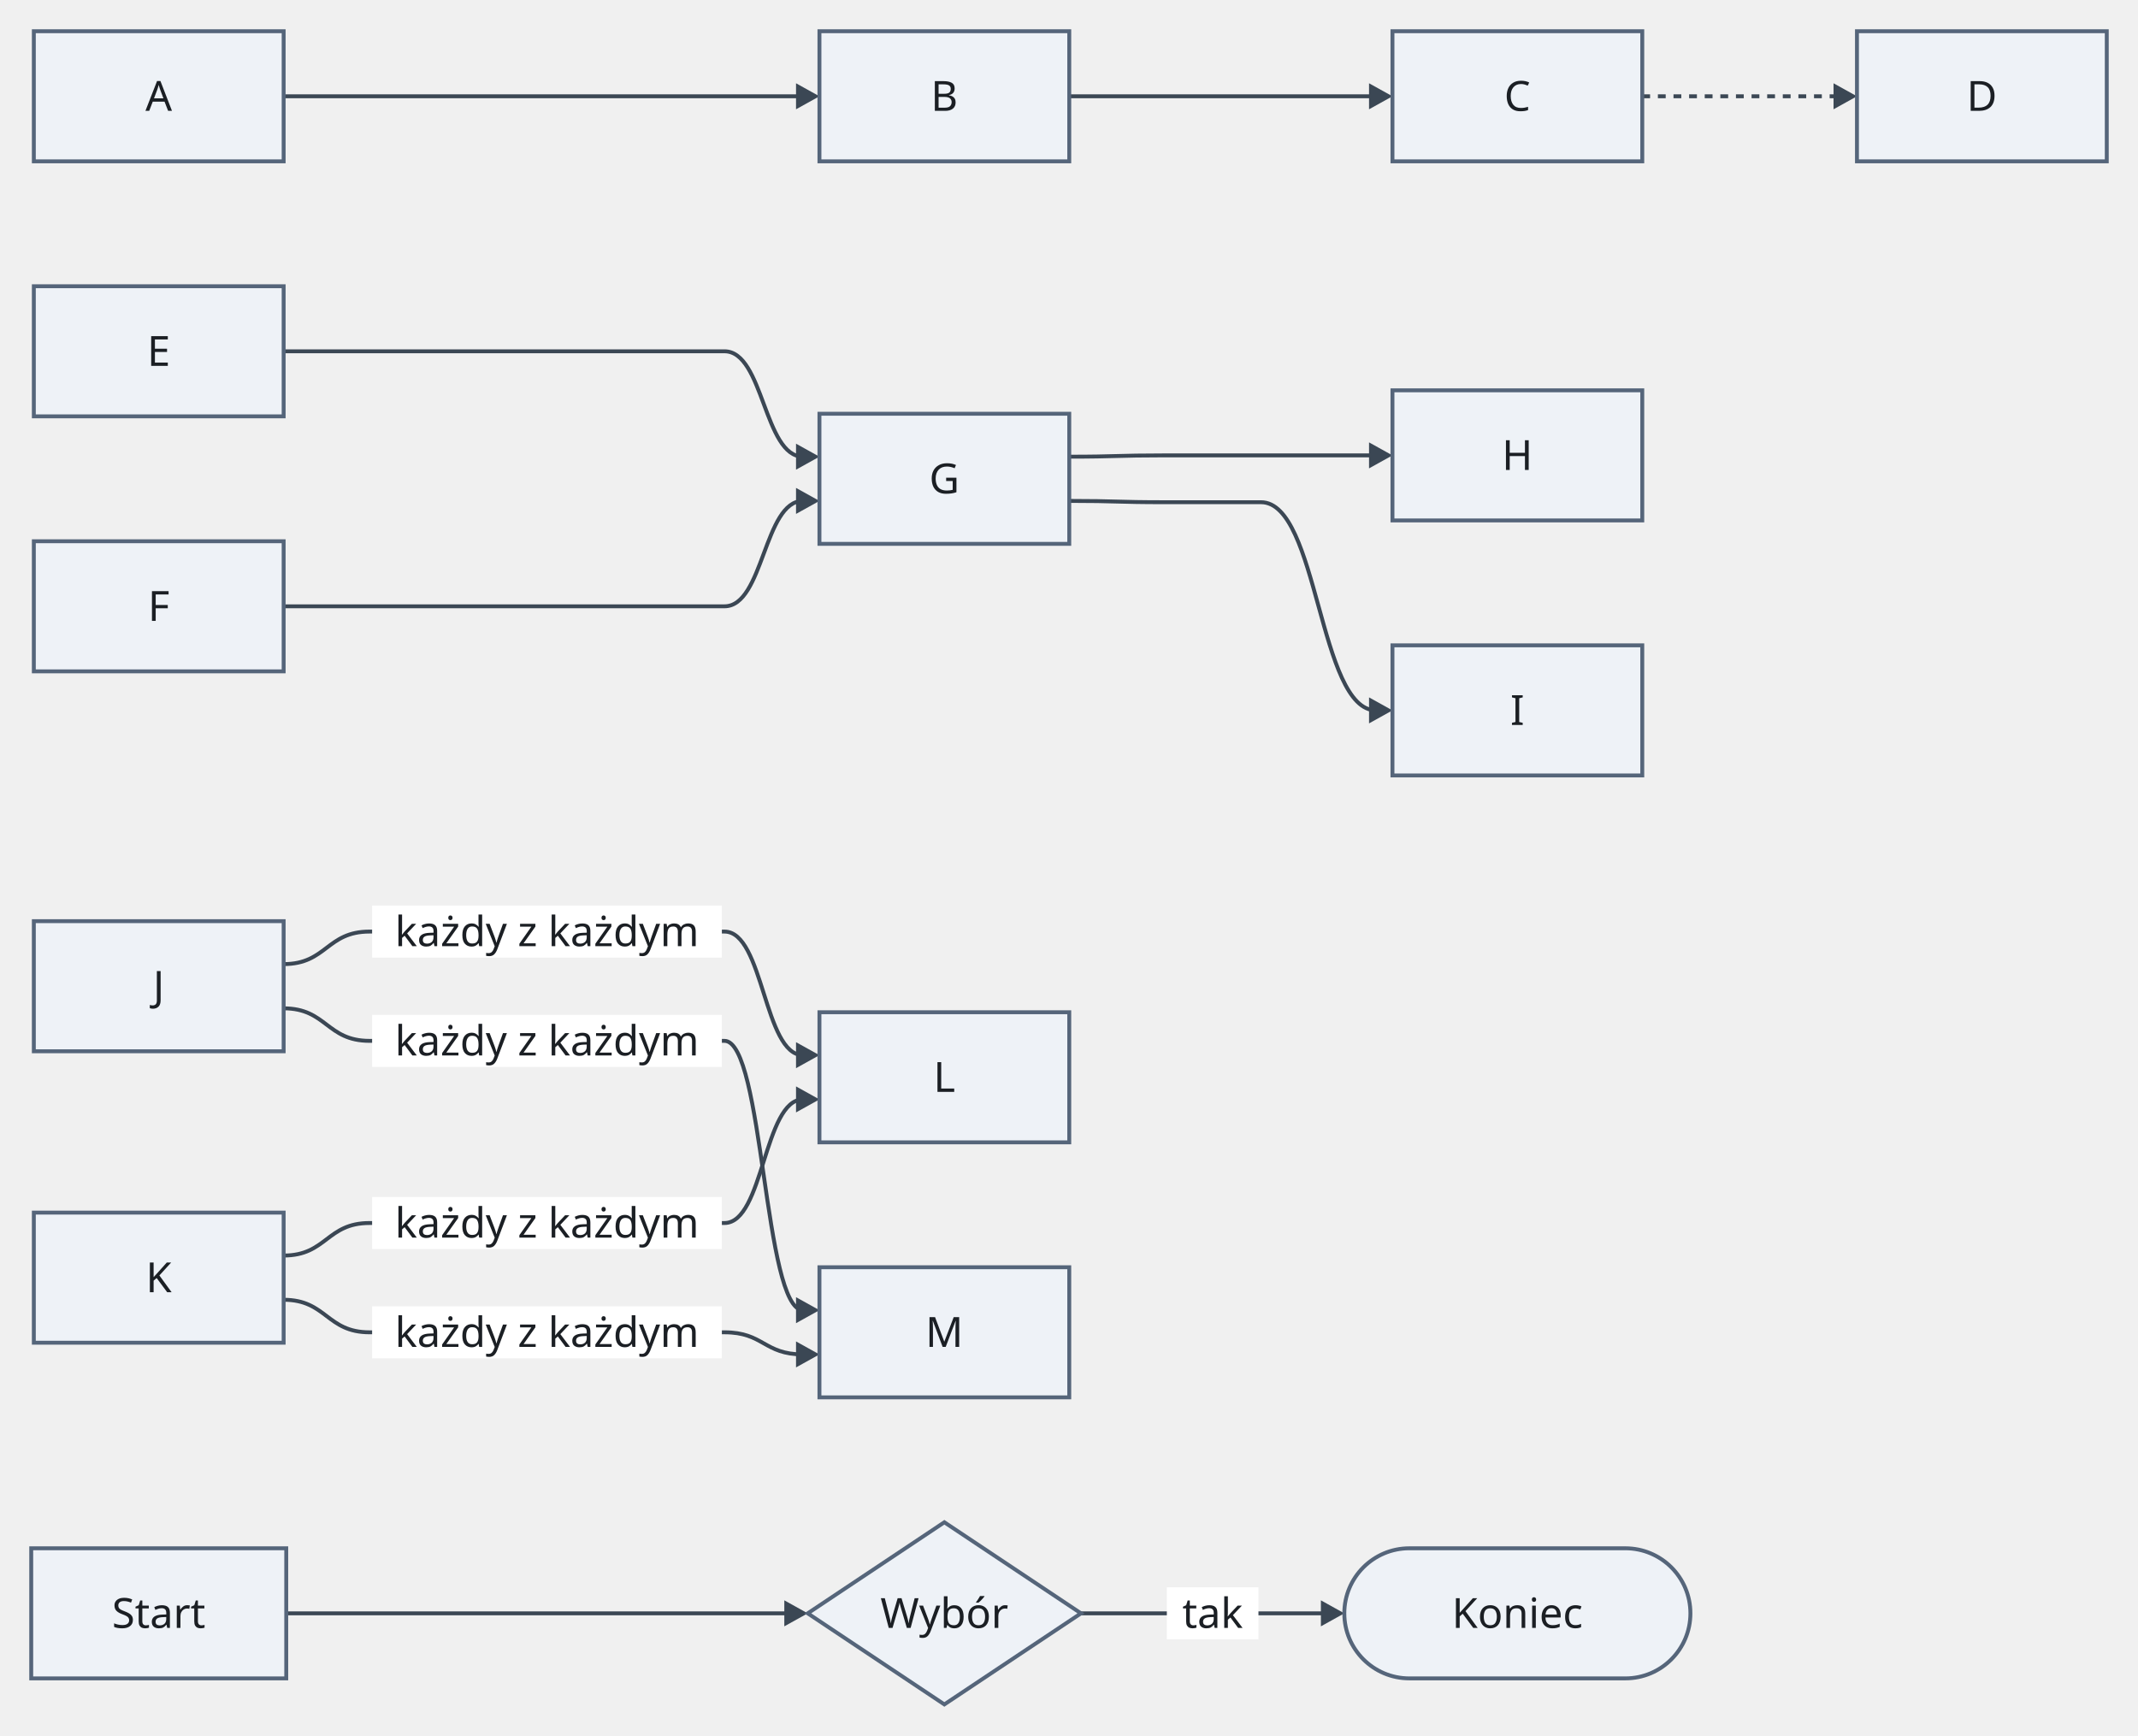
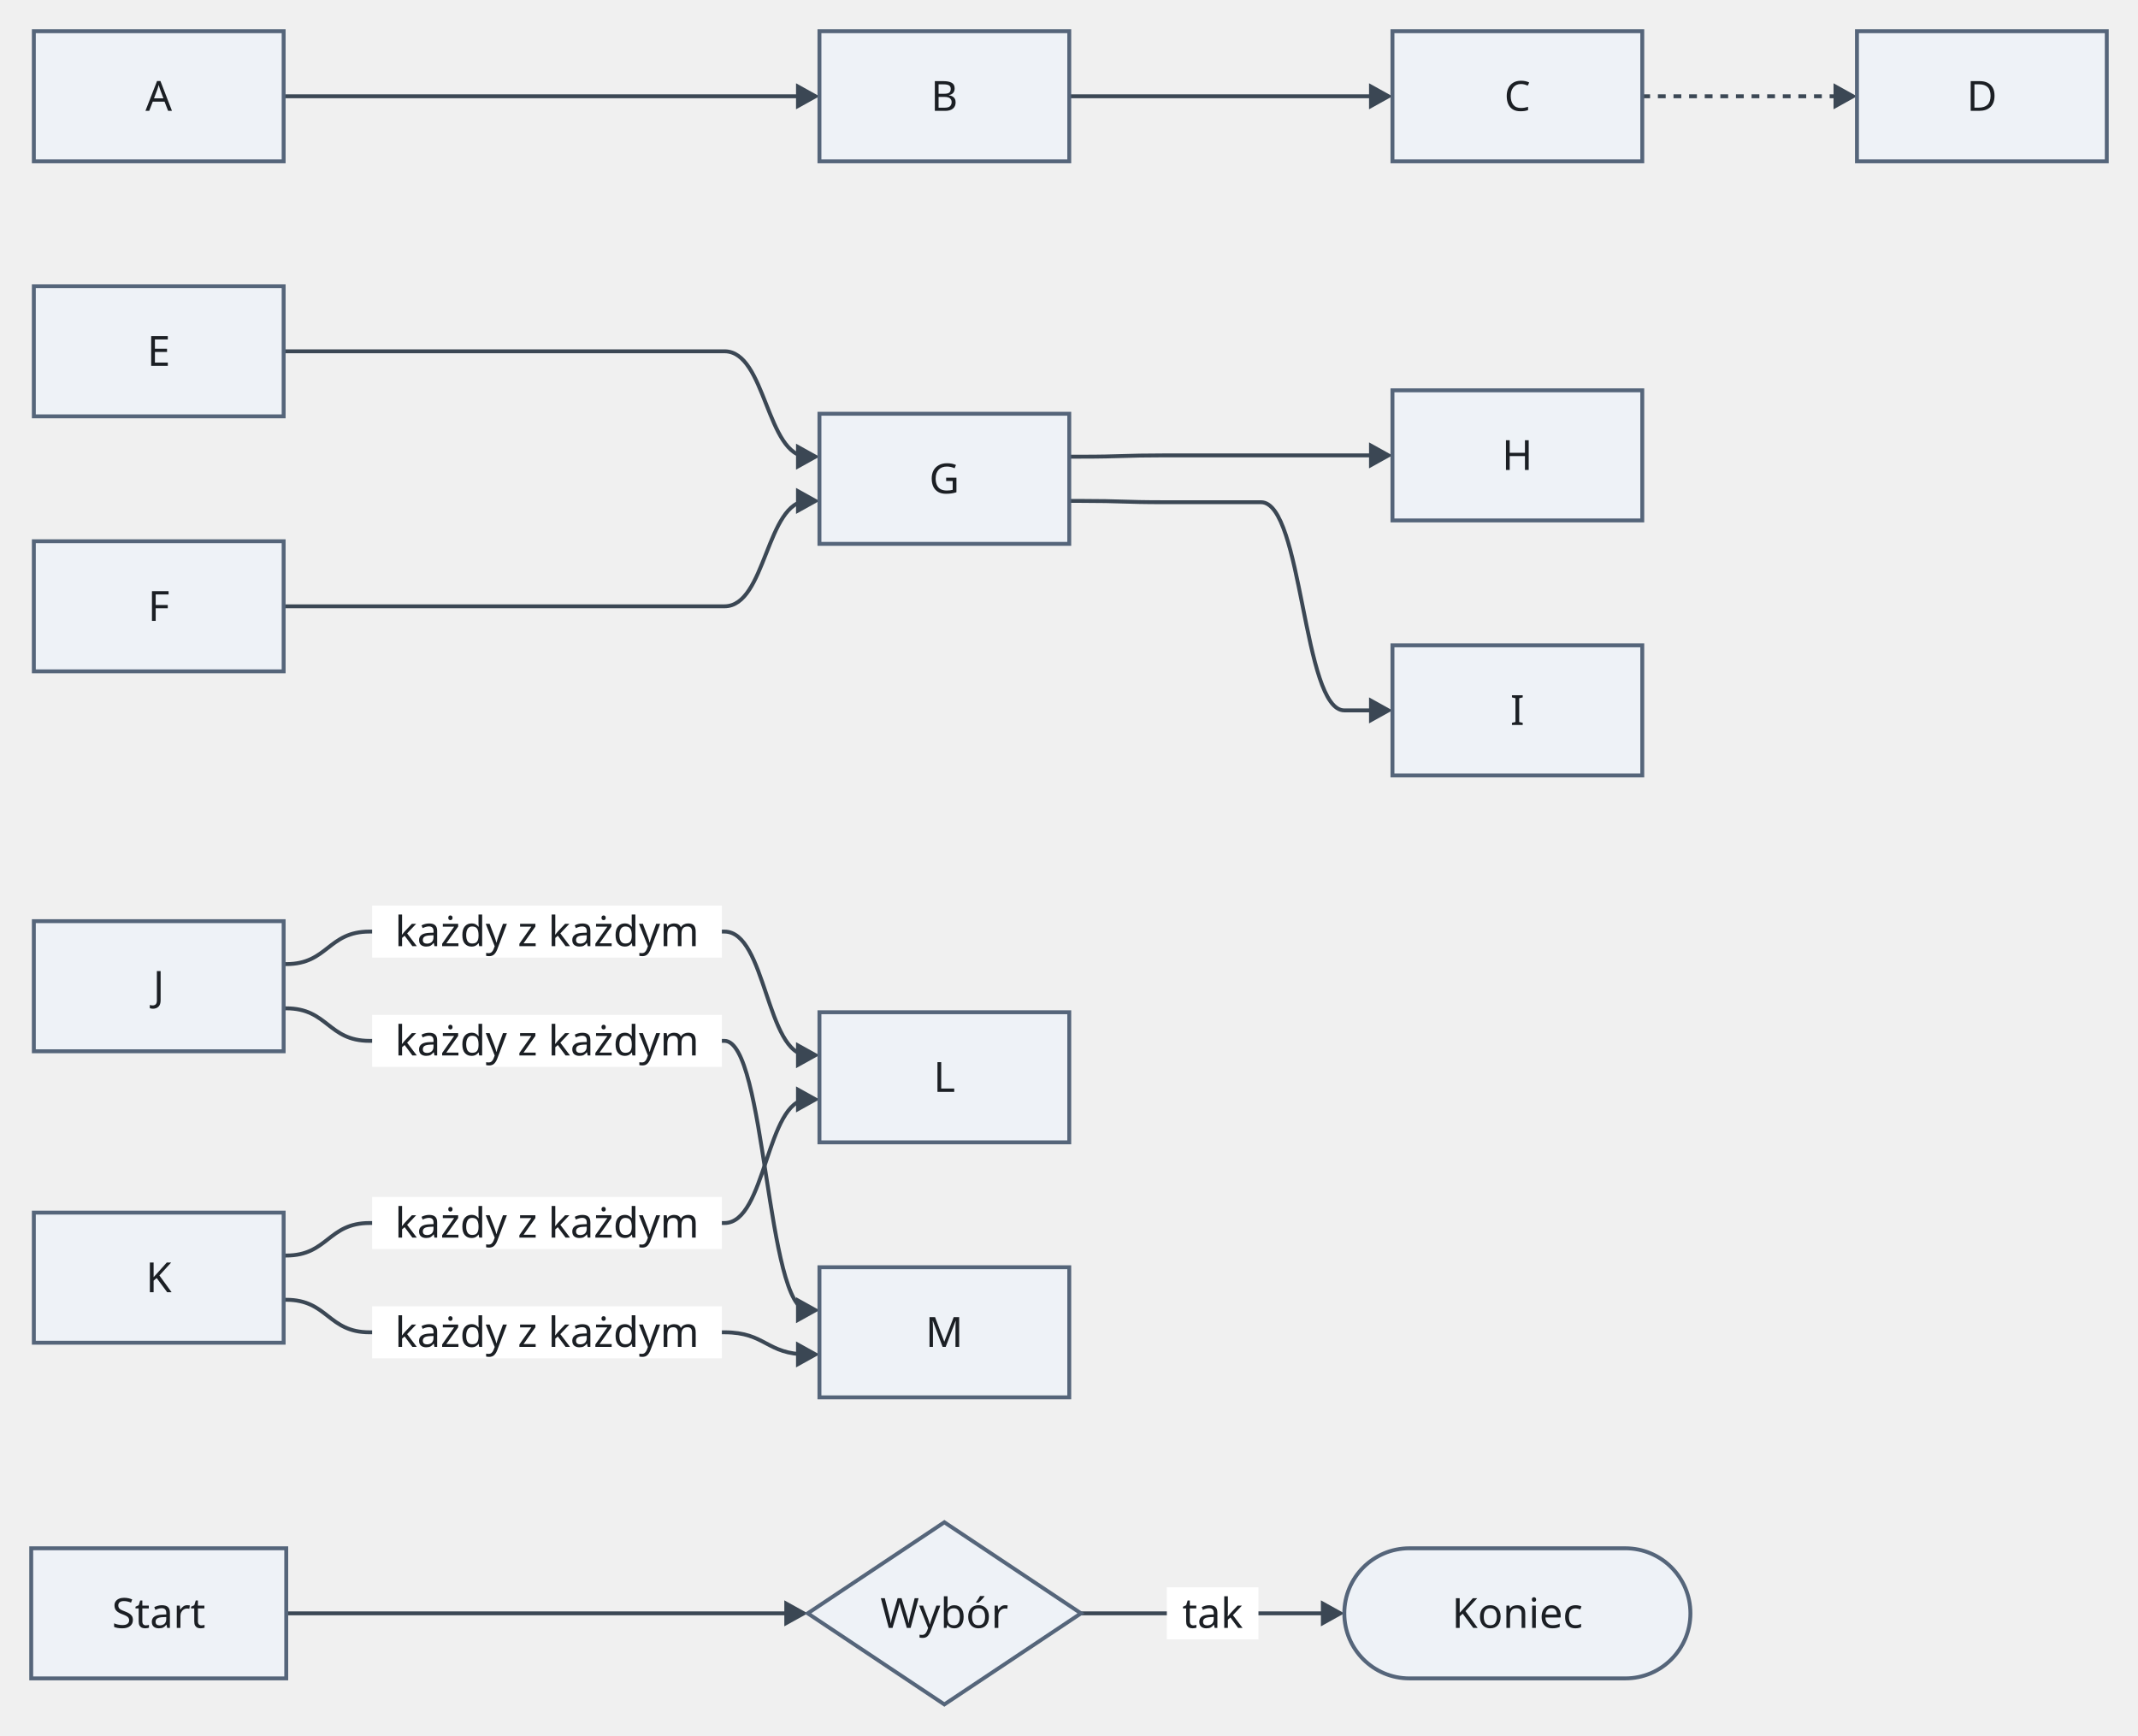
<svg xmlns="http://www.w3.org/2000/svg" version="1.1" width="821.6" height="667" viewBox="-12 -12 821.6 667" role="img" font-family="Recursive, sans-serif" font-size="16">
-   <path class="edge" d="M97 25 L130 25 L266.4 25 L296.6 25" fill="none" stroke="#3b4754" stroke-width="1.5" />
-   <path class="edge" d="M398.9 25 L435.4 25 L472.6 25 L516.8 25" fill="none" stroke="#3b4754" stroke-width="1.5" />
-   <path class="edge" d="M619.1 25 L669.6 25 L695.3 25" fill="none" stroke="#3b4754" stroke-width="1.5" stroke-dasharray="3 3" />
-   <path class="edge" d="M97 123 L130 123 L266.4 123 C281.5 123 281.5 163.5 296.6 163.5" fill="none" stroke="#3b4754" stroke-width="1.5" />
-   <path class="edge" d="M97 221 L130 221 L266.4 221 C281.5 221 281.5 180.5 296.6 180.5" fill="none" stroke="#3b4754" stroke-width="1.5" />
-   <path class="edge" d="M398.9 163.5 C417.15 163.5 417.15 163 435.4 163 L472.6 163 L516.8 163" fill="none" stroke="#3b4754" stroke-width="1.5" />
-   <path class="edge" d="M398.9 180.5 C417.15 180.5 417.15 181 435.4 181 L472.6 181 C494.7 181 494.7 261 516.8 261" fill="none" stroke="#3b4754" stroke-width="1.5" />
-   <path class="edge" d="M97 358.5 C113.5 358.5 113.5 346 130 346 L266.4 346 C281.5 346 281.5 393.5 296.6 393.5" fill="none" stroke="#3b4754" stroke-width="1.5" />
-   <path class="edge" d="M97 375.5 C113.5 375.5 113.5 388 130 388 L266.4 388 C281.5 388 281.5 491.5 296.6 491.5" fill="none" stroke="#3b4754" stroke-width="1.5" />
-   <path class="edge" d="M97 470.5 C113.5 470.5 113.5 458 130 458 L266.4 458 C281.5 458 281.5 410.5 296.6 410.5" fill="none" stroke="#3b4754" stroke-width="1.5" />
-   <path class="edge" d="M97 487.5 C113.5 487.5 113.5 500 130 500 L266.4 500 C281.5 500 281.5 508.5 296.6 508.5" fill="none" stroke="#3b4754" stroke-width="1.5" />
+   <path class="edge" d="M97 25 L98 25 L130 25 L266.4 25 L298.4 25 L296.6 25" fill="none" stroke="#3b4754" stroke-width="1.5" />
+   <path class="edge" d="M398.9 25 L403.4 25 L435.4 25 L472.6 25 L504.6 25 L516.8 25" fill="none" stroke="#3b4754" stroke-width="1.5" />
+   <path class="edge" d="M619.1 25 L637.6 25 L669.6 25 L695.3 25" fill="none" stroke="#3b4754" stroke-width="1.5" stroke-dasharray="3 3" />
+   <path class="edge" d="M97 123 L98 123 L130 123 L266.4 123 C282.4 123 282.4 163.5 298.4 163.5 L296.6 163.5" fill="none" stroke="#3b4754" stroke-width="1.5" />
+   <path class="edge" d="M97 221 L98 221 L130 221 L266.4 221 C282.4 221 282.4 180.5 298.4 180.5 L296.6 180.5" fill="none" stroke="#3b4754" stroke-width="1.5" />
+   <path class="edge" d="M398.9 163.5 L403.4 163.5 C419.4 163.5 419.4 163 435.4 163 L472.6 163 L504.6 163 L516.8 163" fill="none" stroke="#3b4754" stroke-width="1.5" />
+   <path class="edge" d="M398.9 180.5 L403.4 180.5 C419.4 180.5 419.4 181 435.4 181 L472.6 181 C488.6 181 488.6 261 504.6 261 L516.8 261" fill="none" stroke="#3b4754" stroke-width="1.5" />
+   <path class="edge" d="M97 358.5 L98 358.5 C114 358.5 114 346 130 346 L266.4 346 C282.4 346 282.4 393.5 298.4 393.5 L296.6 393.5" fill="none" stroke="#3b4754" stroke-width="1.5" />
+   <path class="edge" d="M97 375.5 L98 375.5 C114 375.5 114 388 130 388 L266.4 388 C282.4 388 282.4 491.5 298.4 491.5 L296.6 491.5" fill="none" stroke="#3b4754" stroke-width="1.5" />
+   <path class="edge" d="M97 470.5 L98 470.5 C114 470.5 114 458 130 458 L266.4 458 C282.4 458 282.4 410.5 298.4 410.5 L296.6 410.5" fill="none" stroke="#3b4754" stroke-width="1.5" />
+   <path class="edge" d="M97 487.5 L98 487.5 C114 487.5 114 500 130 500 L266.4 500 C282.4 500 282.4 508.5 298.4 508.5 L296.6 508.5" fill="none" stroke="#3b4754" stroke-width="1.5" />
  <path class="edge" d="M98 608 L130 608 L266.4 608 L292.1 608" fill="none" stroke="#3b4754" stroke-width="1.5" />
  <path class="edge" d="M403.4 608 L435.4 608 L472.6 608 L498.3 608" fill="none" stroke="#3b4754" stroke-width="1.5" />
  <rect class="edge-label-background" x="131" y="336" width="134.4" height="20" fill="#ffffff" />
  <rect class="edge-label-background" x="131" y="378" width="134.4" height="20" fill="#ffffff" />
  <rect class="edge-label-background" x="131" y="448" width="134.4" height="20" fill="#ffffff" />
  <rect class="edge-label-background" x="131" y="490" width="134.4" height="20" fill="#ffffff" />
  <rect class="edge-label-background" x="436.4" y="598" width="35.2" height="20" fill="#ffffff" />
  <polygon class="arrowhead" points="302.9,25 293.9,20 293.9,30" fill="#3b4754" />
  <polygon class="arrowhead" points="523.1,25 514.1,20 514.1,30" fill="#3b4754" />
  <polygon class="arrowhead" points="701.6,25 692.6,20 692.6,30" fill="#3b4754" />
  <polygon class="arrowhead" points="302.9,163.5 293.9,158.5 293.9,168.5" fill="#3b4754" />
  <polygon class="arrowhead" points="302.9,180.5 293.9,175.5 293.9,185.5" fill="#3b4754" />
  <polygon class="arrowhead" points="523.1,163 514.1,158 514.1,168" fill="#3b4754" />
  <polygon class="arrowhead" points="523.1,261 514.1,256 514.1,266" fill="#3b4754" />
  <polygon class="arrowhead" points="302.9,393.5 293.9,388.5 293.9,398.5" fill="#3b4754" />
  <polygon class="arrowhead" points="302.9,491.5 293.9,486.5 293.9,496.5" fill="#3b4754" />
  <polygon class="arrowhead" points="302.9,410.5 293.9,405.5 293.9,415.5" fill="#3b4754" />
  <polygon class="arrowhead" points="302.9,508.5 293.9,503.5 293.9,513.5" fill="#3b4754" />
  <polygon class="arrowhead" points="298.4,608 289.4,603 289.4,613" fill="#3b4754" />
  <polygon class="arrowhead" points="504.6,608 495.6,603 495.6,613" fill="#3b4754" />
  <rect class="node" x="1" y="0" width="96" height="50" fill="#eef2f7" stroke="#55657a" stroke-width="1.5" />
  <rect class="node" x="1" y="98" width="96" height="50" fill="#eef2f7" stroke="#55657a" stroke-width="1.5" />
  <rect class="node" x="1" y="196" width="96" height="50" fill="#eef2f7" stroke="#55657a" stroke-width="1.5" />
  <rect class="node" x="1" y="342" width="96" height="50" fill="#eef2f7" stroke="#55657a" stroke-width="1.5" />
  <rect class="node" x="1" y="454" width="96" height="50" fill="#eef2f7" stroke="#55657a" stroke-width="1.5" />
  <rect class="node" x="0" y="583" width="98" height="50" fill="#eef2f7" stroke="#55657a" stroke-width="1.5" />
  <rect class="node" x="302.9" y="0" width="96" height="50" fill="#eef2f7" stroke="#55657a" stroke-width="1.5" />
  <rect class="node" x="302.9" y="147" width="96" height="50" fill="#eef2f7" stroke="#55657a" stroke-width="1.5" />
  <rect class="node" x="302.9" y="377" width="96" height="50" fill="#eef2f7" stroke="#55657a" stroke-width="1.5" />
  <rect class="node" x="302.9" y="475" width="96" height="50" fill="#eef2f7" stroke="#55657a" stroke-width="1.5" />
  <polygon class="node" points="350.9,573 403.4,608 350.9,643 298.4,608" fill="#eef2f7" stroke="#55657a" stroke-width="1.5" />
  <rect class="node" x="523.1" y="0" width="96" height="50" fill="#eef2f7" stroke="#55657a" stroke-width="1.5" />
  <rect class="node" x="523.1" y="138" width="96" height="50" fill="#eef2f7" stroke="#55657a" stroke-width="1.5" />
  <rect class="node" x="523.1" y="236" width="96" height="50" fill="#eef2f7" stroke="#55657a" stroke-width="1.5" />
  <rect class="node" x="504.6" y="583" width="133" height="50" rx="25" fill="#eef2f7" stroke="#55657a" stroke-width="1.5" />
  <rect class="node" x="701.6" y="0" width="96" height="50" fill="#eef2f7" stroke="#55657a" stroke-width="1.5" />
  <text class="node-label" x="49" y="30.6" text-anchor="middle" fill="#1b1f24">A</text>
  <text class="node-label" x="49" y="128.6" text-anchor="middle" fill="#1b1f24">E</text>
  <text class="node-label" x="49" y="226.6" text-anchor="middle" fill="#1b1f24">F</text>
  <text class="node-label" x="49" y="372.6" text-anchor="middle" fill="#1b1f24">J</text>
  <text class="node-label" x="49" y="484.6" text-anchor="middle" fill="#1b1f24">K</text>
  <text class="node-label" x="49" y="613.6" text-anchor="middle" fill="#1b1f24">Start</text>
  <text class="node-label" x="350.9" y="30.6" text-anchor="middle" fill="#1b1f24">B</text>
  <text class="node-label" x="350.9" y="177.6" text-anchor="middle" fill="#1b1f24">G</text>
  <text class="node-label" x="350.9" y="407.6" text-anchor="middle" fill="#1b1f24">L</text>
  <text class="node-label" x="350.9" y="505.6" text-anchor="middle" fill="#1b1f24">M</text>
  <text class="node-label" x="350.9" y="613.6" text-anchor="middle" fill="#1b1f24">Wybór</text>
  <text class="node-label" x="571.1" y="30.6" text-anchor="middle" fill="#1b1f24">C</text>
  <text class="node-label" x="571.1" y="168.6" text-anchor="middle" fill="#1b1f24">H</text>
  <text class="node-label" x="571.1" y="266.6" text-anchor="middle" fill="#1b1f24">I</text>
  <text class="node-label" x="571.1" y="613.6" text-anchor="middle" fill="#1b1f24">Koniec</text>
  <text class="node-label" x="749.6" y="30.6" text-anchor="middle" fill="#1b1f24">D</text>
  <text class="edge-label" x="198.2" y="351.6" text-anchor="middle" fill="#1b1f24">każdy z każdym</text>
  <text class="edge-label" x="198.2" y="393.6" text-anchor="middle" fill="#1b1f24">każdy z każdym</text>
  <text class="edge-label" x="198.2" y="463.6" text-anchor="middle" fill="#1b1f24">każdy z każdym</text>
  <text class="edge-label" x="198.2" y="505.6" text-anchor="middle" fill="#1b1f24">każdy z każdym</text>
  <text class="edge-label" x="454" y="613.6" text-anchor="middle" fill="#1b1f24">tak</text>
</svg>
